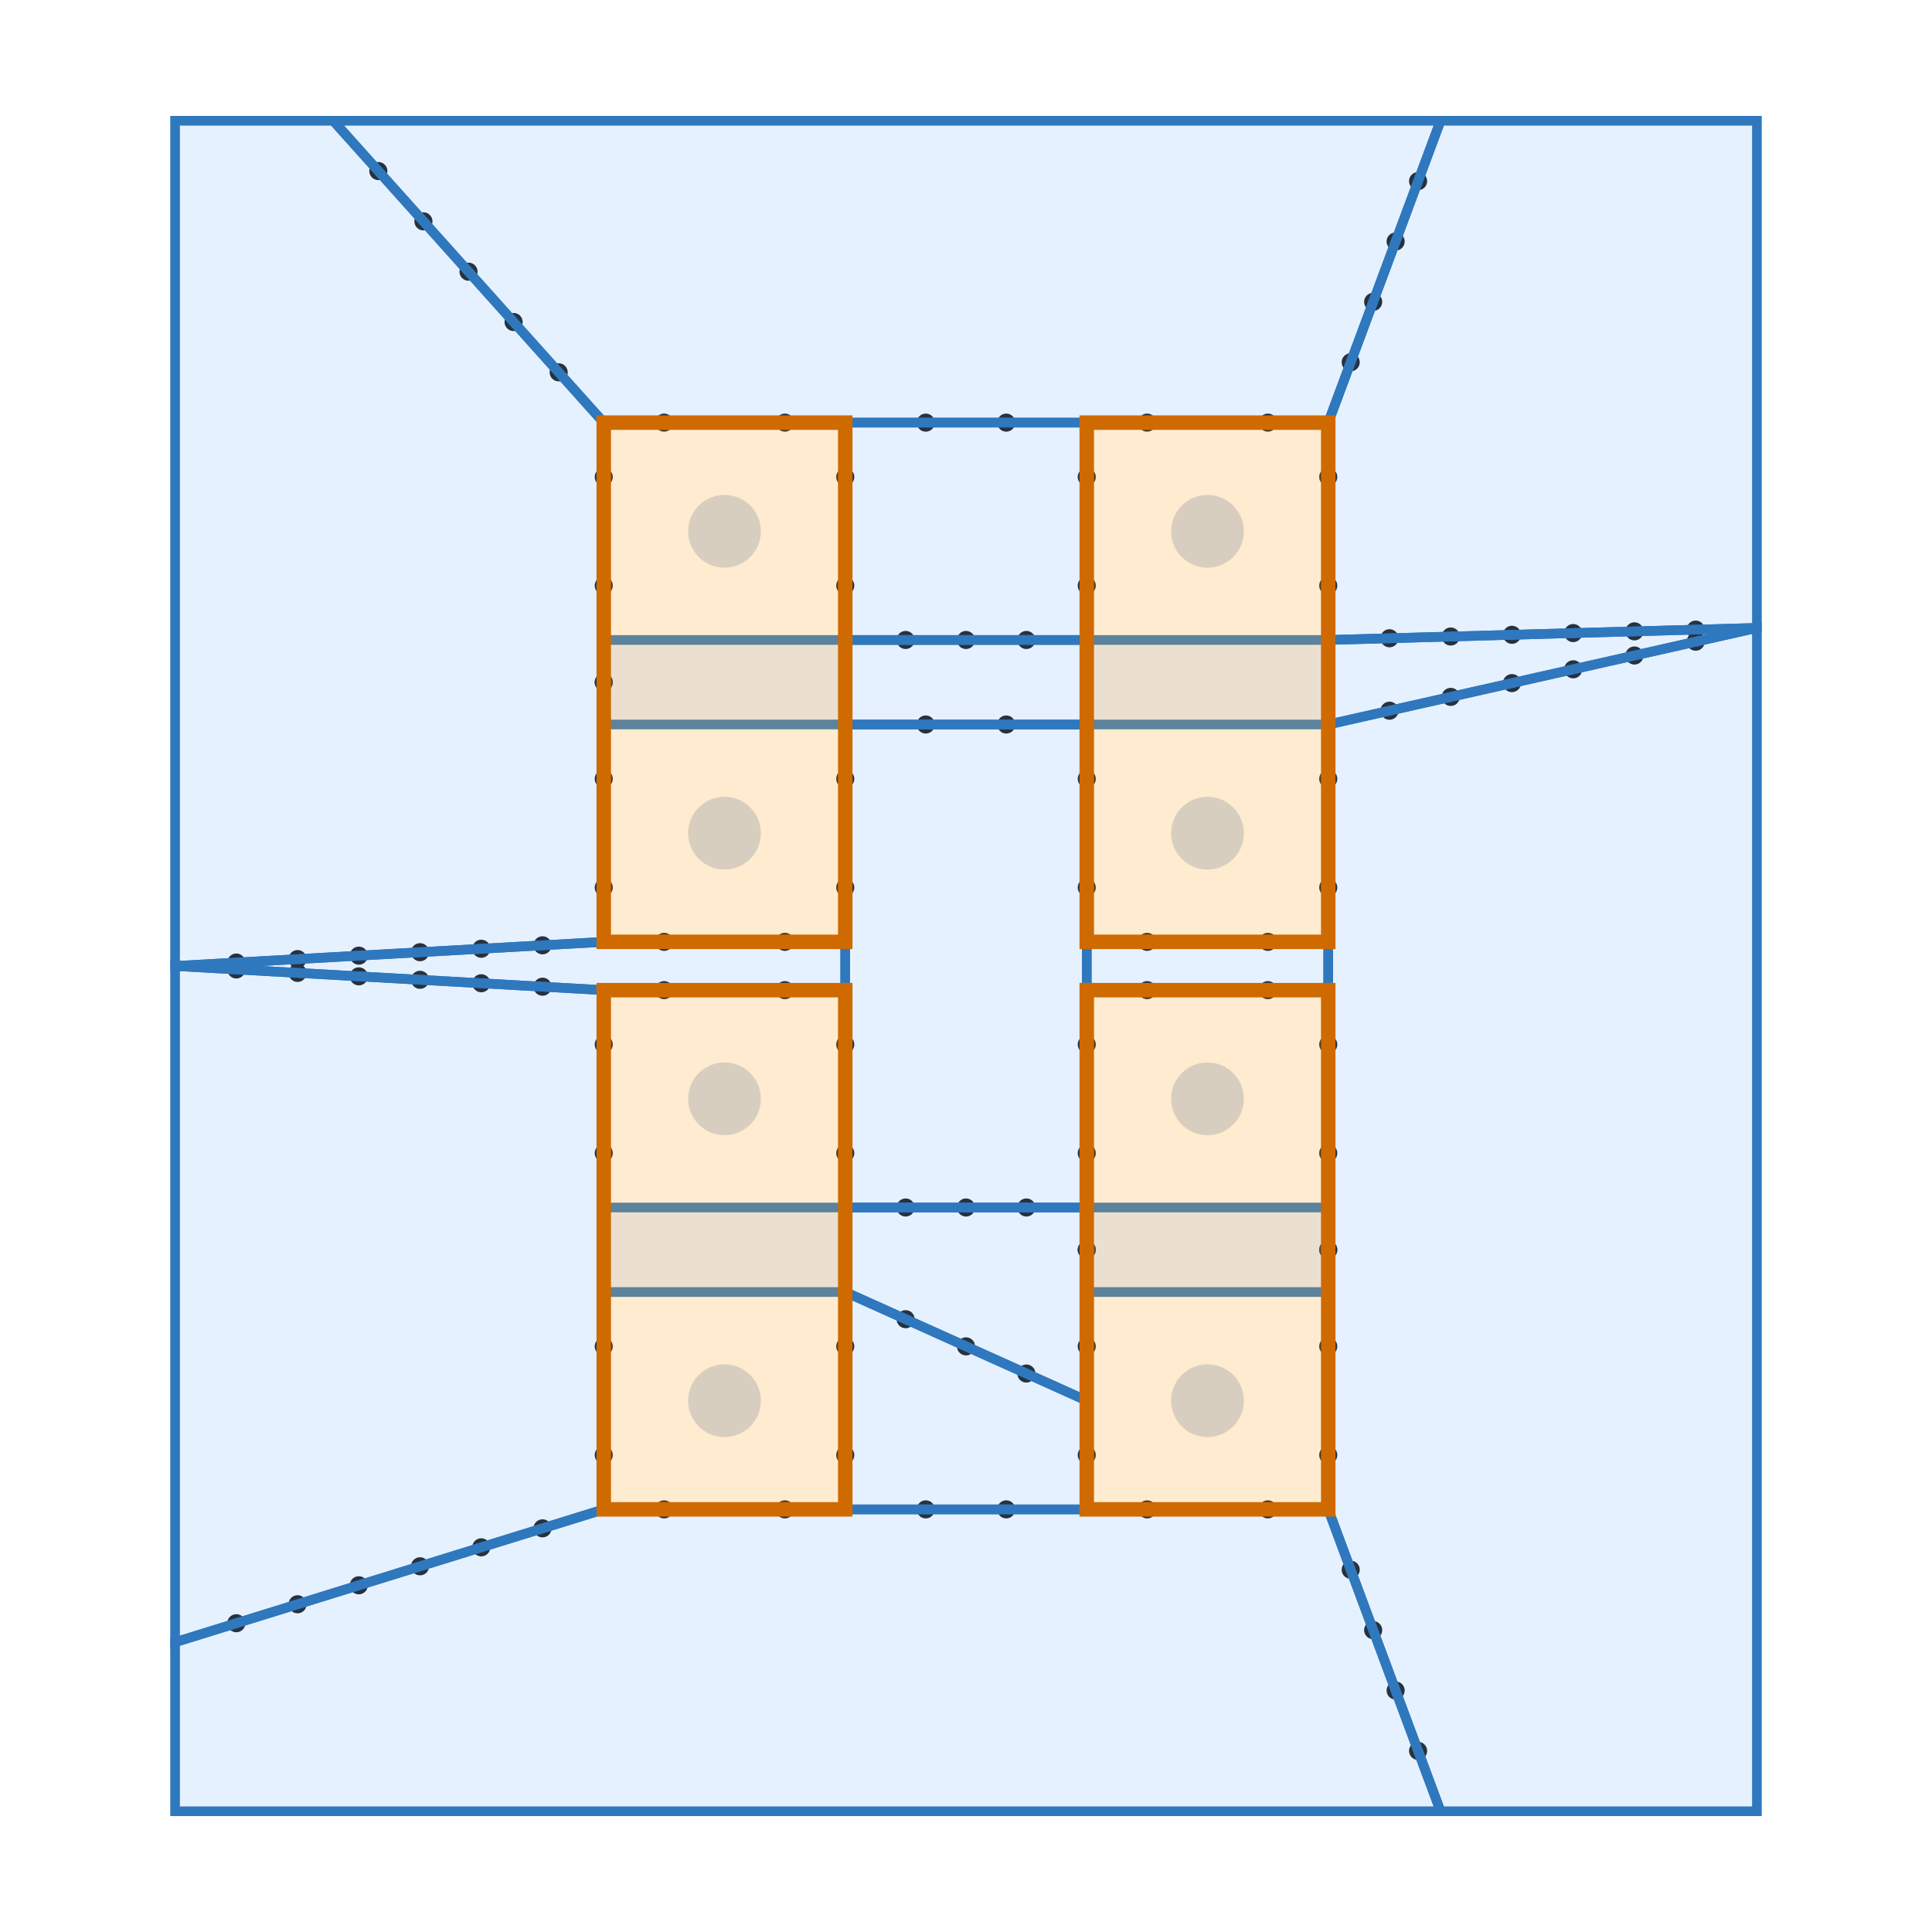
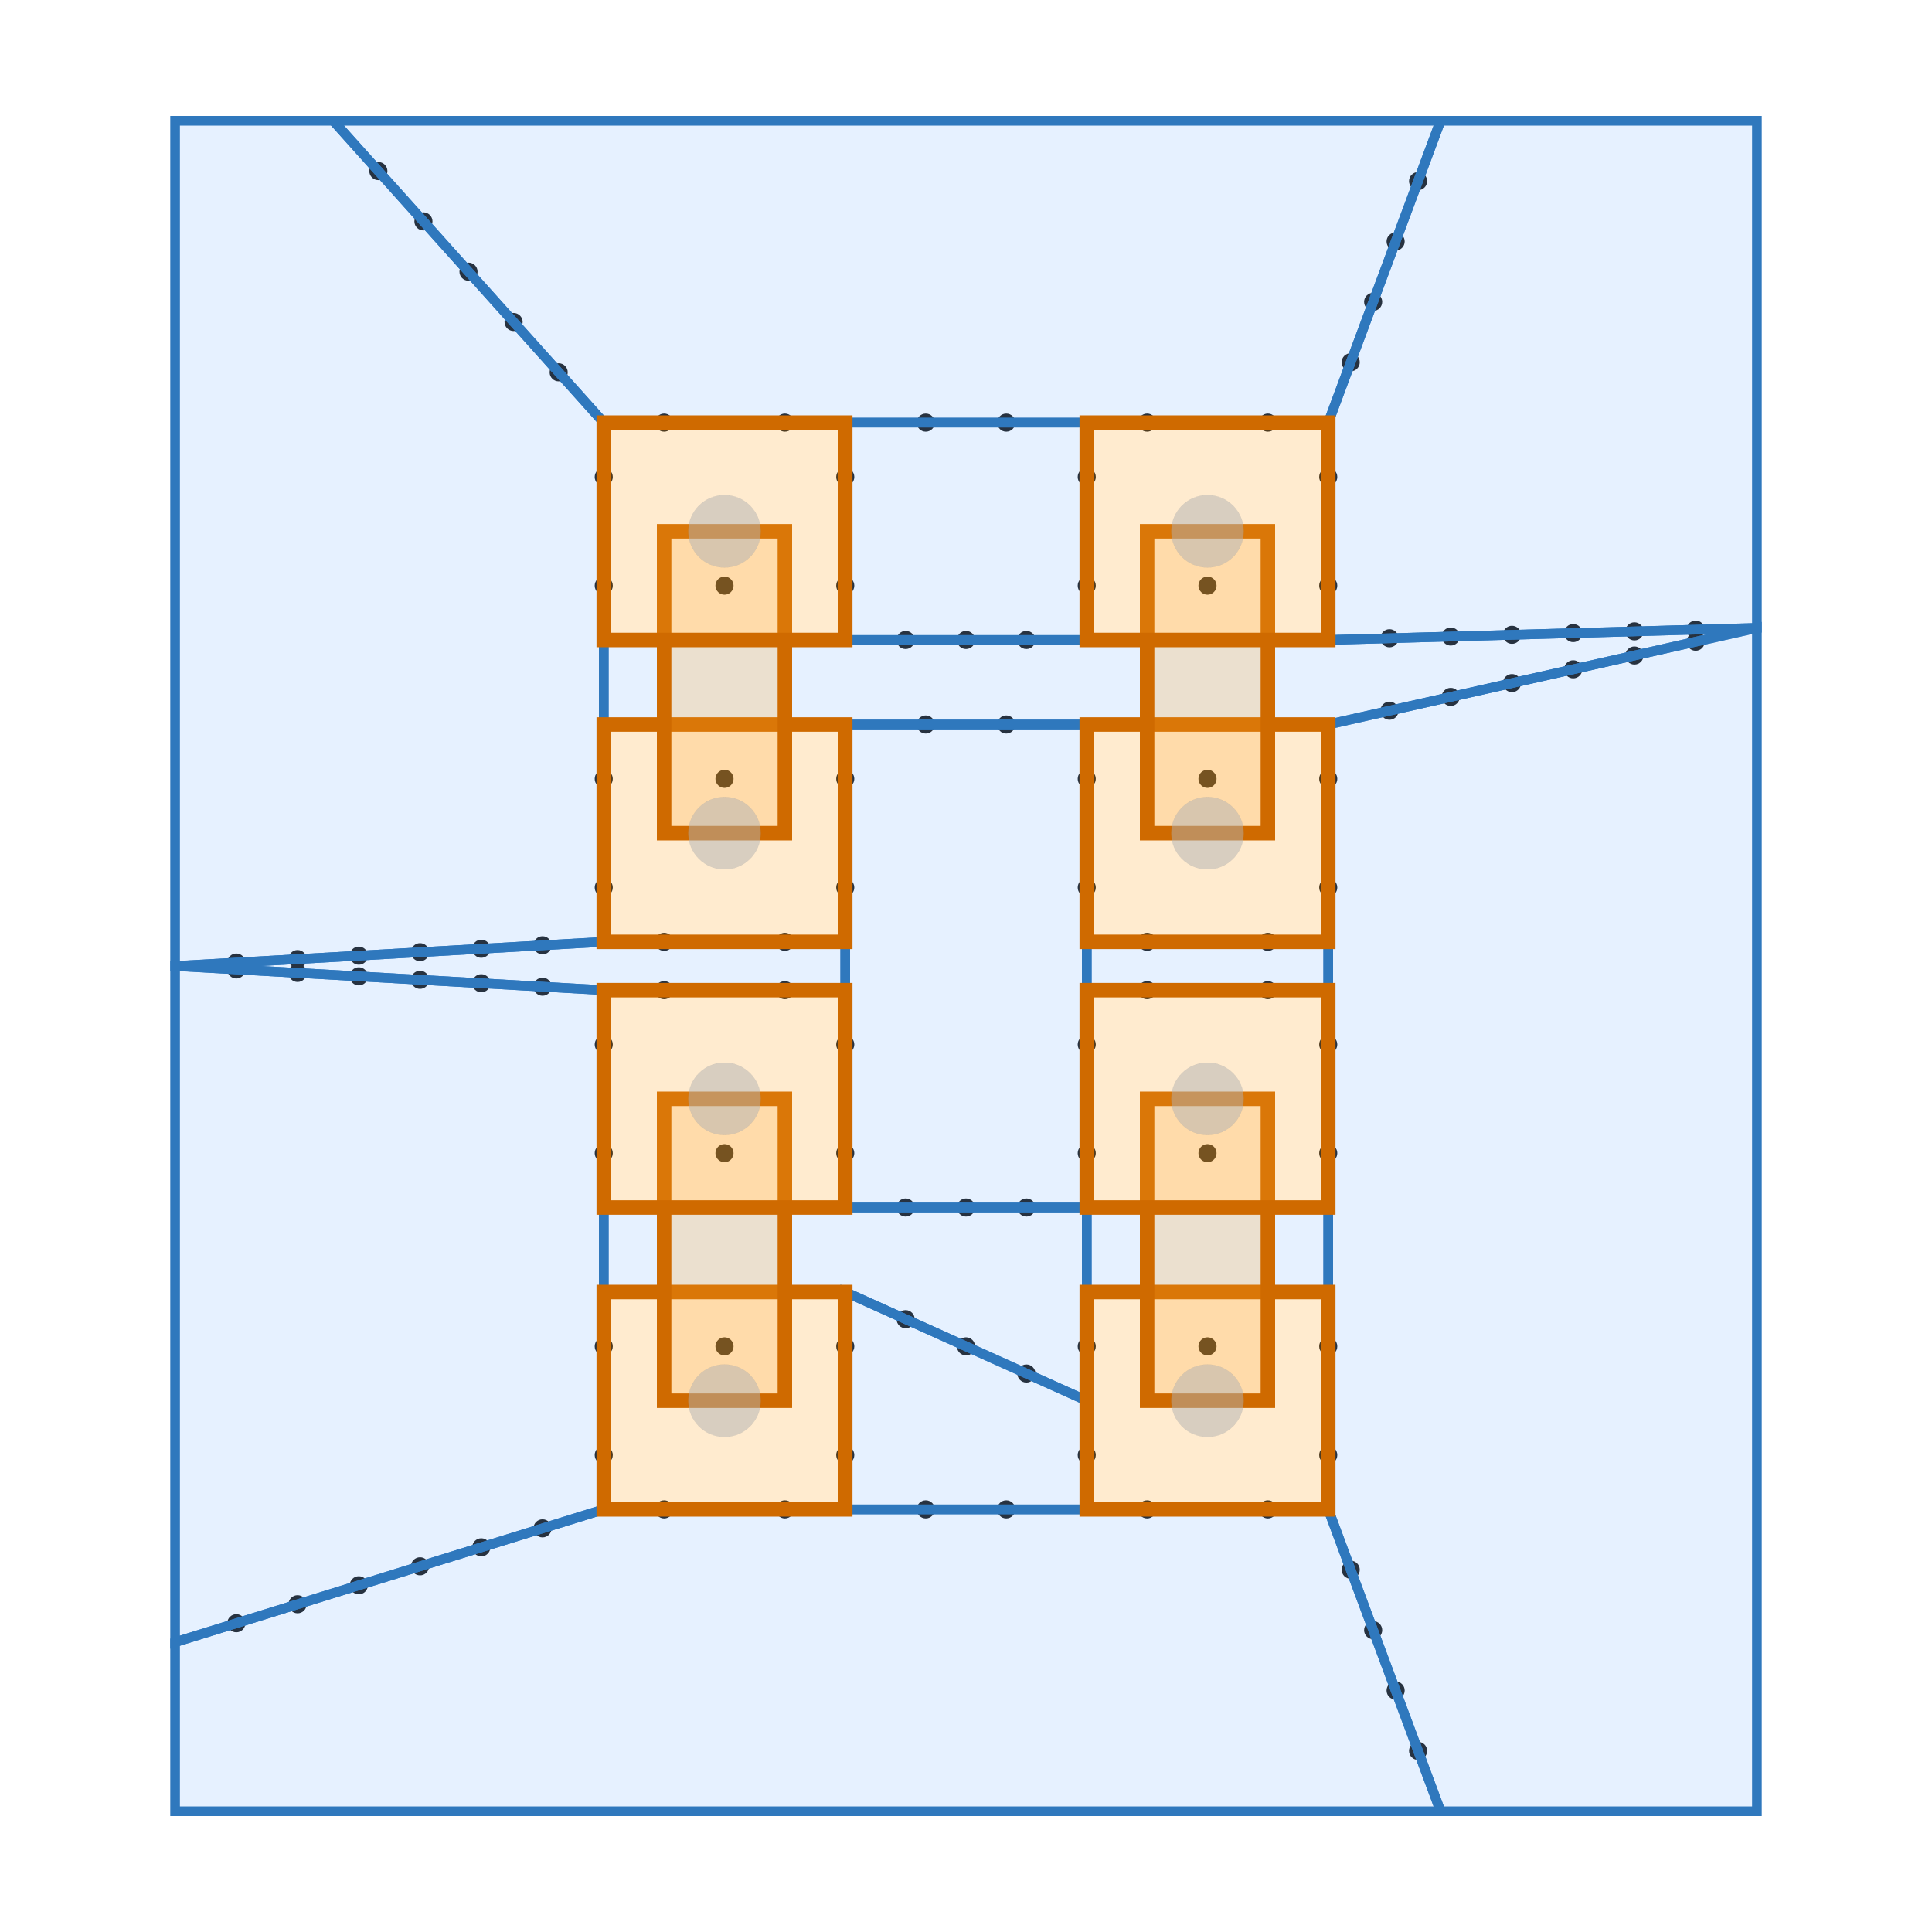
<svg xmlns="http://www.w3.org/2000/svg" width="640" height="640" viewBox="0 0 640 640">
  <rect width="100%" height="100%" fill="white" />
  <g>
    <circle data-type="point" data-label="tp_0" data-x="1.5929986" data-y="-2.5" cx="447.44" cy="520" r="3" fill="#1f1f1f" />
  </g>
  <g>
    <circle data-type="point" data-label="tp_1" data-x="1.6859992000000004" data-y="-2.75" cx="454.88" cy="540" r="3" fill="#1f1f1f" />
  </g>
  <g>
    <circle data-type="point" data-label="tp_2" data-x="1.7789998000000002" data-y="-3" cx="462.32" cy="560" r="3" fill="#1f1f1f" />
  </g>
  <g>
    <circle data-type="point" data-label="tp_3" data-x="1.8720004000000006" data-y="-3.25" cx="469.76" cy="580" r="3" fill="#1f1f1f" />
  </g>
  <g>
    <circle data-type="point" data-label="tp_4" data-x="3.021427285714286" data-y="1.342858571428571" cx="561.714" cy="212.571" r="3" fill="#1f1f1f" />
  </g>
  <g>
    <circle data-type="point" data-label="tp_5" data-x="2.7678565714285717" data-y="1.2857151428571425" cx="541.428" cy="217.143" r="3" fill="#1f1f1f" />
  </g>
  <g>
    <circle data-type="point" data-label="tp_6" data-x="2.5142858571428572" data-y="1.228571714285714" cx="521.143" cy="221.714" r="3" fill="#1f1f1f" />
  </g>
  <g>
    <circle data-type="point" data-label="tp_7" data-x="2.2607151428571433" data-y="1.1714282857142855" cx="500.857" cy="226.286" r="3" fill="#1f1f1f" />
  </g>
  <g>
    <circle data-type="point" data-label="tp_8" data-x="2.0071444285714284" data-y="1.114284857142857" cx="480.571" cy="230.857" r="3" fill="#1f1f1f" />
  </g>
  <g>
    <circle data-type="point" data-label="tp_9" data-x="1.7535737142857144" data-y="1.0571414285714287" cx="460.286" cy="235.429" r="3" fill="#1f1f1f" />
  </g>
  <g>
    <circle data-type="point" data-label="tp_10" data-x="1.7535737142857144" data-y="1.3571431428571428" cx="460.286" cy="211.429" r="3" fill="#1f1f1f" />
  </g>
  <g>
    <circle data-type="point" data-label="tp_11" data-x="2.007144428571429" data-y="1.3642862857142857" cx="480.571" cy="210.857" r="3" fill="#1f1f1f" />
  </g>
  <g>
    <circle data-type="point" data-label="tp_12" data-x="2.2607151428571433" data-y="1.3714294285714284" cx="500.857" cy="210.286" r="3" fill="#1f1f1f" />
  </g>
  <g>
    <circle data-type="point" data-label="tp_13" data-x="2.5142858571428572" data-y="1.3785725714285713" cx="521.143" cy="209.714" r="3" fill="#1f1f1f" />
  </g>
  <g>
    <circle data-type="point" data-label="tp_14" data-x="2.767856571428572" data-y="1.385715714285714" cx="541.428" cy="209.143" r="3" fill="#1f1f1f" />
  </g>
  <g>
    <circle data-type="point" data-label="tp_15" data-x="3.021427285714286" data-y="1.3928588571428568" cx="561.714" cy="208.571" r="3" fill="#1f1f1f" />
  </g>
  <g>
    <circle data-type="point" data-label="tp_16" data-x="1.8719994" data-y="3.2499986" cx="469.76" cy="60" r="3" fill="#1f1f1f" />
  </g>
  <g>
    <circle data-type="point" data-label="tp_17" data-x="1.7789988" data-y="2.9999992" cx="462.32" cy="80" r="3" fill="#1f1f1f" />
  </g>
  <g>
    <circle data-type="point" data-label="tp_18" data-x="1.6859982" data-y="2.7499998000000003" cx="454.88" cy="100" r="3" fill="#1f1f1f" />
  </g>
  <g>
    <circle data-type="point" data-label="tp_19" data-x="1.5929976" data-y="2.5000004000000002" cx="447.44" cy="120" r="3" fill="#1f1f1f" />
  </g>
  <g>
    <circle data-type="point" data-label="tp_20" data-x="-3.021429571428572" data-y="0.014286571428571431" cx="78.286" cy="318.857" r="3" fill="#1f1f1f" />
  </g>
  <g>
    <circle data-type="point" data-label="tp_21" data-x="-2.7678581428571434" data-y="0.028572142857142865" cx="98.571" cy="317.714" r="3" fill="#1f1f1f" />
  </g>
  <g>
    <circle data-type="point" data-label="tp_22" data-x="-2.5142867142857144" data-y="0.0428577142857143" cx="118.857" cy="316.571" r="3" fill="#1f1f1f" />
  </g>
  <g>
    <circle data-type="point" data-label="tp_23" data-x="-2.2607152857142863" data-y="0.05714328571428573" cx="139.143" cy="315.429" r="3" fill="#1f1f1f" />
  </g>
  <g>
    <circle data-type="point" data-label="tp_24" data-x="-2.0071438571428573" data-y="0.07142885714285717" cx="159.429" cy="314.286" r="3" fill="#1f1f1f" />
  </g>
  <g>
    <circle data-type="point" data-label="tp_25" data-x="-1.7535724285714287" data-y="0.0857144285714286" cx="179.714" cy="313.143" r="3" fill="#1f1f1f" />
  </g>
  <g>
    <circle data-type="point" data-label="tp_26" data-x="-1.6866641666666666" data-y="2.4583343333333336" cx="185.067" cy="123.333" r="3" fill="#1f1f1f" />
  </g>
  <g>
    <circle data-type="point" data-label="tp_27" data-x="-1.8733313333333332" data-y="2.6666676666666667" cx="170.134" cy="106.667" r="3" fill="#1f1f1f" />
  </g>
  <g>
    <circle data-type="point" data-label="tp_28" data-x="-2.0599985" data-y="2.875001" cx="155.2" cy="90" r="3" fill="#1f1f1f" />
  </g>
  <g>
    <circle data-type="point" data-label="tp_29" data-x="-2.246665666666667" data-y="3.083334333333333" cx="140.267" cy="73.333" r="3" fill="#1f1f1f" />
  </g>
  <g>
    <circle data-type="point" data-label="tp_30" data-x="-2.4333328333333335" data-y="3.291667666666667" cx="125.333" cy="56.667" r="3" fill="#1f1f1f" />
  </g>
  <g>
    <circle data-type="point" data-label="tp_31" data-x="-1.7535695714285713" data-y="-2.328572857142857" cx="179.715" cy="506.286" r="3" fill="#1f1f1f" />
  </g>
  <g>
    <circle data-type="point" data-label="tp_32" data-x="-2.007141142857143" data-y="-2.407143714285714" cx="159.429" cy="512.571" r="3" fill="#1f1f1f" />
  </g>
  <g>
    <circle data-type="point" data-label="tp_33" data-x="-2.2607127142857144" data-y="-2.4857145714285713" cx="139.143" cy="518.857" r="3" fill="#1f1f1f" />
  </g>
  <g>
    <circle data-type="point" data-label="tp_34" data-x="-2.514284285714286" data-y="-2.5642854285714285" cx="118.857" cy="525.143" r="3" fill="#1f1f1f" />
  </g>
  <g>
    <circle data-type="point" data-label="tp_35" data-x="-2.767855857142857" data-y="-2.6428562857142857" cx="98.572" cy="531.428" r="3" fill="#1f1f1f" />
  </g>
  <g>
    <circle data-type="point" data-label="tp_36" data-x="-3.0214274285714287" data-y="-2.721427142857143" cx="78.286" cy="537.714" r="3" fill="#1f1f1f" />
  </g>
  <g>
    <circle data-type="point" data-label="tp_37" data-x="0.1666656666666667" data-y="-2.250001" cx="333.333" cy="500" r="3" fill="#1f1f1f" />
  </g>
  <g>
    <circle data-type="point" data-label="tp_38" data-x="-0.1666656666666666" data-y="-2.250001" cx="306.667" cy="500" r="3" fill="#1f1f1f" />
  </g>
  <g>
    <circle data-type="point" data-label="tp_39" data-x="-1.7535724285714285" data-y="-0.08571500000000003" cx="179.714" cy="326.857" r="3" fill="#1f1f1f" />
  </g>
  <g>
    <circle data-type="point" data-label="tp_40" data-x="-2.0071438571428573" data-y="-0.07142900000000002" cx="159.429" cy="325.714" r="3" fill="#1f1f1f" />
  </g>
  <g>
    <circle data-type="point" data-label="tp_41" data-x="-2.260715285714286" data-y="-0.05714300000000002" cx="139.143" cy="324.571" r="3" fill="#1f1f1f" />
  </g>
  <g>
    <circle data-type="point" data-label="tp_42" data-x="-2.5142867142857144" data-y="-0.04285700000000002" cx="118.857" cy="323.429" r="3" fill="#1f1f1f" />
  </g>
  <g>
    <circle data-type="point" data-label="tp_43" data-x="-2.7678581428571434" data-y="-0.028571000000000013" cx="98.571" cy="322.286" r="3" fill="#1f1f1f" />
  </g>
  <g>
    <circle data-type="point" data-label="tp_44" data-x="-3.0214295714285715" data-y="-0.014285000000000006" cx="78.286" cy="321.143" r="3" fill="#1f1f1f" />
  </g>
  <g>
    <circle data-type="point" data-label="tp_45" data-x="-0.250003" data-y="-1.46249975" cx="300" cy="437" r="3" fill="#1f1f1f" />
  </g>
  <g>
    <circle data-type="point" data-label="tp_46" data-x="-0.0000029999999999752447" data-y="-1.5749995" cx="320" cy="446" r="3" fill="#1f1f1f" />
  </g>
  <g>
    <circle data-type="point" data-label="tp_47" data-x="0.24999700000000002" data-y="-1.6874992500000001" cx="340" cy="455" r="3" fill="#1f1f1f" />
  </g>
  <g>
    <circle data-type="point" data-label="tp_48" data-x="0.24999775000000002" data-y="-0.999998" cx="340" cy="400" r="3" fill="#1f1f1f" />
  </g>
  <g>
    <circle data-type="point" data-label="tp_49" data-x="-0.000002499999999960867" data-y="-0.999998" cx="320" cy="400" r="3" fill="#1f1f1f" />
  </g>
  <g>
    <circle data-type="point" data-label="tp_50" data-x="-0.2500027499999999" data-y="-0.999998" cx="300" cy="400" r="3" fill="#1f1f1f" />
  </g>
  <g>
    <circle data-type="point" data-label="tp_51" data-x="0.166665" data-y="1" cx="333.333" cy="240" r="3" fill="#1f1f1f" />
  </g>
  <g>
    <circle data-type="point" data-label="tp_52" data-x="-0.166667" data-y="1.0000010000000001" cx="306.667" cy="240" r="3" fill="#1f1f1f" />
  </g>
  <g>
    <circle data-type="point" data-label="tp_53" data-x="0.25000174999999997" data-y="1.3499990000000002" cx="340" cy="212" r="3" fill="#1f1f1f" />
  </g>
  <g>
    <circle data-type="point" data-label="tp_54" data-x="0.0000014999999999876223" data-y="1.3499990000000002" cx="320" cy="212" r="3" fill="#1f1f1f" />
  </g>
  <g>
    <circle data-type="point" data-label="tp_55" data-x="-0.24999874999999994" data-y="1.3499990000000002" cx="300" cy="212" r="3" fill="#1f1f1f" />
  </g>
  <g>
    <circle data-type="point" data-label="tp_56" data-x="-0.16666600000000004" data-y="2.2500006666666668" cx="306.667" cy="140" r="3" fill="#1f1f1f" />
  </g>
  <g>
    <circle data-type="point" data-label="tp_57" data-x="0.16666599999999993" data-y="2.250001333333333" cx="333.333" cy="140" r="3" fill="#1f1f1f" />
  </g>
  <g>
    <circle data-type="point" data-label="jp_0" data-x="-0.7500005" data-y="-2.25" cx="260" cy="500" r="3" fill="#1f1f1f" />
  </g>
  <g>
    <circle data-type="point" data-label="jp_1" data-x="-1.2499995" data-y="-2.25" cx="220" cy="500" r="3" fill="#1f1f1f" />
  </g>
  <g>
-     <circle data-type="point" data-label="jp_2" data-x="-1.5" data-y="-2.0250000000000004" cx="200" cy="482" r="3" fill="#1f1f1f" />
-   </g>
-   <g>
-     <circle data-type="point" data-label="jp_3" data-x="-1.5" data-y="-1.5749995" cx="200" cy="446" r="3" fill="#1f1f1f" />
-   </g>
-   <g>
-     <circle data-type="point" data-label="jp_4" data-x="-1.5" data-y="-0.7750005" cx="200" cy="382" r="3" fill="#1f1f1f" />
-   </g>
-   <g>
-     <circle data-type="point" data-label="jp_5" data-x="-1.5" data-y="-0.32500150000000005" cx="200" cy="346" r="3" fill="#1f1f1f" />
+     <circle data-type="point" data-label="jp_2" data-x="-1.5" data-y="-2.025" cx="200" cy="482" r="3" fill="#1f1f1f" />
+   </g>
+   <g>
+     <circle data-type="point" data-label="jp_3" data-x="-1.5" data-y="-1.5750000000000002" cx="200" cy="446" r="3" fill="#1f1f1f" />
+   </g>
+   <g>
+     <circle data-type="point" data-label="jp_4" data-x="-1.2499995" data-y="-1.35" cx="220" cy="428" r="3" fill="#1f1f1f" />
+   </g>
+   <g>
+     <circle data-type="point" data-label="jp_5" data-x="-0.7500009999999999" data-y="-1.35" cx="260" cy="428" r="3" fill="#1f1f1f" />
  </g>
  <g>
    <circle data-type="point" data-label="jp_6" data-x="-0.5" data-y="-2.025001" cx="280" cy="482" r="3" fill="#1f1f1f" />
  </g>
  <g>
    <circle data-type="point" data-label="jp_7" data-x="-0.5" data-y="-1.575001" cx="280" cy="446" r="3" fill="#1f1f1f" />
  </g>
  <g>
-     <circle data-type="point" data-label="jp_8" data-x="-0.5" data-y="-0.3250005" cx="280" cy="346" r="3" fill="#1f1f1f" />
-   </g>
-   <g>
-     <circle data-type="point" data-label="jp_9" data-x="-0.5" data-y="-0.7749985000000001" cx="280" cy="382" r="3" fill="#1f1f1f" />
-   </g>
-   <g>
-     <circle data-type="point" data-label="jp_10" data-x="-1.249999" data-y="-0.10000000000000003" cx="220" cy="328" r="3" fill="#1f1f1f" />
-   </g>
-   <g>
-     <circle data-type="point" data-label="jp_11" data-x="-0.75" data-y="-0.10000000000000003" cx="260" cy="328" r="3" fill="#1f1f1f" />
-   </g>
-   <g>
-     <circle data-type="point" data-label="jp_12" data-x="1.5" data-y="-0.3249995000000001" cx="440" cy="346" r="3" fill="#1f1f1f" />
-   </g>
-   <g>
-     <circle data-type="point" data-label="jp_13" data-x="1.5" data-y="-0.7749999999999999" cx="440" cy="382" r="3" fill="#1f1f1f" />
-   </g>
-   <g>
-     <circle data-type="point" data-label="jp_14" data-x="1.5" data-y="-1.1750005" cx="440" cy="414" r="3" fill="#1f1f1f" />
-   </g>
-   <g>
-     <circle data-type="point" data-label="jp_15" data-x="1.5" data-y="-1.5750000000000002" cx="440" cy="446" r="3" fill="#1f1f1f" />
-   </g>
-   <g>
-     <circle data-type="point" data-label="jp_16" data-x="1.5" data-y="-2.0250005" cx="440" cy="482" r="3" fill="#1f1f1f" />
-   </g>
-   <g>
-     <circle data-type="point" data-label="jp_17" data-x="1.2499995" data-y="-2.25" cx="420" cy="500" r="3" fill="#1f1f1f" />
-   </g>
-   <g>
-     <circle data-type="point" data-label="jp_18" data-x="0.7500005" data-y="-2.25" cx="380" cy="500" r="3" fill="#1f1f1f" />
-   </g>
-   <g>
-     <circle data-type="point" data-label="jp_19" data-x="0.5" data-y="-1.5749985000000002" cx="360" cy="446" r="3" fill="#1f1f1f" />
-   </g>
-   <g>
-     <circle data-type="point" data-label="jp_20" data-x="0.5" data-y="-1.174998" cx="360" cy="414" r="3" fill="#1f1f1f" />
+     <circle data-type="point" data-label="jp_8" data-x="-1.5" data-y="-0.7750005" cx="200" cy="382" r="3" fill="#1f1f1f" />
+   </g>
+   <g>
+     <circle data-type="point" data-label="jp_9" data-x="-1.5" data-y="-0.32500150000000005" cx="200" cy="346" r="3" fill="#1f1f1f" />
+   </g>
+   <g>
+     <circle data-type="point" data-label="jp_10" data-x="-1.2499985" data-y="-1" cx="220" cy="400" r="3" fill="#1f1f1f" />
+   </g>
+   <g>
+     <circle data-type="point" data-label="jp_11" data-x="-0.7500015" data-y="-1" cx="260" cy="400" r="3" fill="#1f1f1f" />
+   </g>
+   <g>
+     <circle data-type="point" data-label="jp_12" data-x="-0.5" data-y="-0.3250005" cx="280" cy="346" r="3" fill="#1f1f1f" />
+   </g>
+   <g>
+     <circle data-type="point" data-label="jp_13" data-x="-0.5" data-y="-0.7749985" cx="280" cy="382" r="3" fill="#1f1f1f" />
+   </g>
+   <g>
+     <circle data-type="point" data-label="jp_14" data-x="-1.249999" data-y="-0.10000000000000003" cx="220" cy="328" r="3" fill="#1f1f1f" />
+   </g>
+   <g>
+     <circle data-type="point" data-label="jp_15" data-x="-0.75" data-y="-0.10000000000000003" cx="260" cy="328" r="3" fill="#1f1f1f" />
+   </g>
+   <g>
+     <circle data-type="point" data-label="jp_16" data-x="1.5" data-y="-1.5750005" cx="440" cy="446" r="3" fill="#1f1f1f" />
+   </g>
+   <g>
+     <circle data-type="point" data-label="jp_17" data-x="1.5" data-y="-2.0250005" cx="440" cy="482" r="3" fill="#1f1f1f" />
+   </g>
+   <g>
+     <circle data-type="point" data-label="jp_18" data-x="1.2499995" data-y="-2.25" cx="420" cy="500" r="3" fill="#1f1f1f" />
+   </g>
+   <g>
+     <circle data-type="point" data-label="jp_19" data-x="0.7500005" data-y="-2.25" cx="380" cy="500" r="3" fill="#1f1f1f" />
+   </g>
+   <g>
+     <circle data-type="point" data-label="jp_20" data-x="0.5" data-y="-1.5749995" cx="360" cy="446" r="3" fill="#1f1f1f" />
  </g>
  <g>
    <circle data-type="point" data-label="jp_21" data-x="0.5" data-y="-2.0249995" cx="360" cy="482" r="3" fill="#1f1f1f" />
  </g>
  <g>
-     <circle data-type="point" data-label="jp_22" data-x="0.5" data-y="-0.7749995000000001" cx="360" cy="382" r="3" fill="#1f1f1f" />
-   </g>
-   <g>
-     <circle data-type="point" data-label="jp_23" data-x="0.5" data-y="-0.32500050000000014" cx="360" cy="346" r="3" fill="#1f1f1f" />
-   </g>
-   <g>
-     <circle data-type="point" data-label="jp_24" data-x="1.5" data-y="-1.1750005" cx="440" cy="414" r="3" fill="#1f1f1f" />
-   </g>
-   <g>
-     <circle data-type="point" data-label="jp_25" data-x="0.5" data-y="-1.174998" cx="360" cy="414" r="3" fill="#1f1f1f" />
-   </g>
-   <g>
-     <circle data-type="point" data-label="jp_26" data-x="0.7499990000000001" data-y="-0.10000000000000003" cx="380" cy="328" r="3" fill="#1f1f1f" />
-   </g>
-   <g>
-     <circle data-type="point" data-label="jp_27" data-x="1.2499985" data-y="-0.10000000000000003" cx="420" cy="328" r="3" fill="#1f1f1f" />
-   </g>
-   <g>
-     <circle data-type="point" data-label="jp_28" data-x="-1.5" data-y="0.3250010000000001" cx="200" cy="294" r="3" fill="#1f1f1f" />
-   </g>
-   <g>
-     <circle data-type="point" data-label="jp_29" data-x="-1.5" data-y="0.7750000000000001" cx="200" cy="258" r="3" fill="#1f1f1f" />
-   </g>
-   <g>
-     <circle data-type="point" data-label="jp_30" data-x="-1.5" data-y="1.174998" cx="200" cy="226" r="3" fill="#1f1f1f" />
-   </g>
-   <g>
-     <circle data-type="point" data-label="jp_31" data-x="-1.5" data-y="1.574999" cx="200" cy="194" r="3" fill="#1f1f1f" />
-   </g>
-   <g>
-     <circle data-type="point" data-label="jp_32" data-x="-1.5" data-y="2.025" cx="200" cy="158" r="3" fill="#1f1f1f" />
-   </g>
-   <g>
-     <circle data-type="point" data-label="jp_33" data-x="-0.5" data-y="0.775001" cx="280" cy="258" r="3" fill="#1f1f1f" />
-   </g>
-   <g>
-     <circle data-type="point" data-label="jp_34" data-x="-0.5" data-y="0.3250005" cx="280" cy="294" r="3" fill="#1f1f1f" />
-   </g>
-   <g>
-     <circle data-type="point" data-label="jp_35" data-x="-0.7499985" data-y="0.10000000000000003" cx="260" cy="312" r="3" fill="#1f1f1f" />
-   </g>
-   <g>
-     <circle data-type="point" data-label="jp_36" data-x="-1.2499985" data-y="0.10000000000000003" cx="220" cy="312" r="3" fill="#1f1f1f" />
-   </g>
-   <g>
-     <circle data-type="point" data-label="jp_37" data-x="-1.5" data-y="1.174998" cx="200" cy="226" r="3" fill="#1f1f1f" />
-   </g>
-   <g>
-     <circle data-type="point" data-label="jp_38" data-x="-1.2499989999999999" data-y="2.25" cx="220" cy="140" r="3" fill="#1f1f1f" />
-   </g>
-   <g>
-     <circle data-type="point" data-label="jp_39" data-x="-0.7500005" data-y="2.25" cx="260" cy="140" r="3" fill="#1f1f1f" />
-   </g>
-   <g>
-     <circle data-type="point" data-label="jp_40" data-x="-0.5" data-y="1.5749985" cx="280" cy="194" r="3" fill="#1f1f1f" />
-   </g>
-   <g>
-     <circle data-type="point" data-label="jp_41" data-x="-0.5" data-y="2.024999" cx="280" cy="158" r="3" fill="#1f1f1f" />
-   </g>
-   <g>
-     <circle data-type="point" data-label="jp_42" data-x="1.5" data-y="0.7749995000000001" cx="440" cy="258" r="3" fill="#1f1f1f" />
-   </g>
-   <g>
-     <circle data-type="point" data-label="jp_43" data-x="1.5" data-y="0.3250015000000001" cx="440" cy="294" r="3" fill="#1f1f1f" />
-   </g>
-   <g>
-     <circle data-type="point" data-label="jp_44" data-x="1.5" data-y="2.0249995" cx="440" cy="158" r="3" fill="#1f1f1f" />
-   </g>
-   <g>
-     <circle data-type="point" data-label="jp_45" data-x="1.5" data-y="1.5749995" cx="440" cy="194" r="3" fill="#1f1f1f" />
-   </g>
-   <g>
-     <circle data-type="point" data-label="jp_46" data-x="0.5" data-y="0.3249995000000001" cx="360" cy="294" r="3" fill="#1f1f1f" />
-   </g>
-   <g>
-     <circle data-type="point" data-label="jp_47" data-x="0.5" data-y="0.7749984999999999" cx="360" cy="258" r="3" fill="#1f1f1f" />
-   </g>
-   <g>
-     <circle data-type="point" data-label="jp_48" data-x="0.7500005" data-y="2.25" cx="380" cy="140" r="3" fill="#1f1f1f" />
-   </g>
-   <g>
-     <circle data-type="point" data-label="jp_49" data-x="1.2499989999999999" data-y="2.25" cx="420" cy="140" r="3" fill="#1f1f1f" />
-   </g>
-   <g>
-     <circle data-type="point" data-label="jp_50" data-x="0.7499995" data-y="0.10000000000000003" cx="380" cy="312" r="3" fill="#1f1f1f" />
-   </g>
-   <g>
-     <circle data-type="point" data-label="jp_51" data-x="1.249999" data-y="0.10000000000000003" cx="420" cy="312" r="3" fill="#1f1f1f" />
-   </g>
-   <g>
-     <circle data-type="point" data-label="jp_52" data-x="0.5" data-y="1.5750000000000002" cx="360" cy="194" r="3" fill="#1f1f1f" />
-   </g>
-   <g>
-     <circle data-type="point" data-label="jp_53" data-x="0.5" data-y="2.0250005" cx="360" cy="158" r="3" fill="#1f1f1f" />
+     <circle data-type="point" data-label="jp_22" data-x="0.7500015" data-y="-1.35" cx="380" cy="428" r="3" fill="#1f1f1f" />
+   </g>
+   <g>
+     <circle data-type="point" data-label="jp_23" data-x="1.2500010000000001" data-y="-1.35" cx="420" cy="428" r="3" fill="#1f1f1f" />
+   </g>
+   <g>
+     <circle data-type="point" data-label="jp_24" data-x="1.5" data-y="-0.32499950000000016" cx="440" cy="346" r="3" fill="#1f1f1f" />
+   </g>
+   <g>
+     <circle data-type="point" data-label="jp_25" data-x="1.5" data-y="-0.7749990000000001" cx="440" cy="382" r="3" fill="#1f1f1f" />
+   </g>
+   <g>
+     <circle data-type="point" data-label="jp_26" data-x="0.5" data-y="-0.7749995000000001" cx="360" cy="382" r="3" fill="#1f1f1f" />
+   </g>
+   <g>
+     <circle data-type="point" data-label="jp_27" data-x="0.5" data-y="-0.3250005" cx="360" cy="346" r="3" fill="#1f1f1f" />
+   </g>
+   <g>
+     <circle data-type="point" data-label="jp_28" data-x="1.2500005" data-y="-1" cx="420" cy="400" r="3" fill="#1f1f1f" />
+   </g>
+   <g>
+     <circle data-type="point" data-label="jp_29" data-x="0.750001" data-y="-1" cx="380" cy="400" r="3" fill="#1f1f1f" />
+   </g>
+   <g>
+     <circle data-type="point" data-label="jp_30" data-x="0.7499990000000001" data-y="-0.10000000000000003" cx="380" cy="328" r="3" fill="#1f1f1f" />
+   </g>
+   <g>
+     <circle data-type="point" data-label="jp_31" data-x="1.2499985" data-y="-0.10000000000000003" cx="420" cy="328" r="3" fill="#1f1f1f" />
+   </g>
+   <g>
+     <circle data-type="point" data-label="jp_32" data-x="-1.5" data-y="0.325001" cx="200" cy="294" r="3" fill="#1f1f1f" />
+   </g>
+   <g>
+     <circle data-type="point" data-label="jp_33" data-x="-1.5" data-y="0.7749999999999999" cx="200" cy="258" r="3" fill="#1f1f1f" />
+   </g>
+   <g>
+     <circle data-type="point" data-label="jp_34" data-x="-0.5" data-y="0.775" cx="280" cy="258" r="3" fill="#1f1f1f" />
+   </g>
+   <g>
+     <circle data-type="point" data-label="jp_35" data-x="-0.5" data-y="0.3250005" cx="280" cy="294" r="3" fill="#1f1f1f" />
+   </g>
+   <g>
+     <circle data-type="point" data-label="jp_36" data-x="-0.7499985" data-y="0.10000000000000003" cx="260" cy="312" r="3" fill="#1f1f1f" />
+   </g>
+   <g>
+     <circle data-type="point" data-label="jp_37" data-x="-1.2499985" data-y="0.10000000000000003" cx="220" cy="312" r="3" fill="#1f1f1f" />
+   </g>
+   <g>
+     <circle data-type="point" data-label="jp_38" data-x="-1.25" data-y="1" cx="220" cy="240" r="3" fill="#1f1f1f" />
+   </g>
+   <g>
+     <circle data-type="point" data-label="jp_39" data-x="-0.750001" data-y="1" cx="260" cy="240" r="3" fill="#1f1f1f" />
+   </g>
+   <g>
+     <circle data-type="point" data-label="jp_40" data-x="-1.5" data-y="1.5750000000000002" cx="200" cy="194" r="3" fill="#1f1f1f" />
+   </g>
+   <g>
+     <circle data-type="point" data-label="jp_41" data-x="-1.5" data-y="2.025" cx="200" cy="158" r="3" fill="#1f1f1f" />
+   </g>
+   <g>
+     <circle data-type="point" data-label="jp_42" data-x="-0.7500015" data-y="1.35" cx="260" cy="212" r="3" fill="#1f1f1f" />
+   </g>
+   <g>
+     <circle data-type="point" data-label="jp_43" data-x="-1.2500015" data-y="1.35" cx="220" cy="212" r="3" fill="#1f1f1f" />
+   </g>
+   <g>
+     <circle data-type="point" data-label="jp_44" data-x="-1.2499989999999999" data-y="2.25" cx="220" cy="140" r="3" fill="#1f1f1f" />
+   </g>
+   <g>
+     <circle data-type="point" data-label="jp_45" data-x="-0.7500005" data-y="2.25" cx="260" cy="140" r="3" fill="#1f1f1f" />
+   </g>
+   <g>
+     <circle data-type="point" data-label="jp_46" data-x="-0.5" data-y="1.574999" cx="280" cy="194" r="3" fill="#1f1f1f" />
+   </g>
+   <g>
+     <circle data-type="point" data-label="jp_47" data-x="-0.5" data-y="2.024999" cx="280" cy="158" r="3" fill="#1f1f1f" />
+   </g>
+   <g>
+     <circle data-type="point" data-label="jp_48" data-x="1.5" data-y="0.7749995000000001" cx="440" cy="258" r="3" fill="#1f1f1f" />
+   </g>
+   <g>
+     <circle data-type="point" data-label="jp_49" data-x="1.5" data-y="0.32500150000000005" cx="440" cy="294" r="3" fill="#1f1f1f" />
+   </g>
+   <g>
+     <circle data-type="point" data-label="jp_50" data-x="0.5" data-y="0.32499950000000016" cx="360" cy="294" r="3" fill="#1f1f1f" />
+   </g>
+   <g>
+     <circle data-type="point" data-label="jp_51" data-x="0.5" data-y="0.7749985000000001" cx="360" cy="258" r="3" fill="#1f1f1f" />
+   </g>
+   <g>
+     <circle data-type="point" data-label="jp_52" data-x="0.75" data-y="1" cx="380" cy="240" r="3" fill="#1f1f1f" />
+   </g>
+   <g>
+     <circle data-type="point" data-label="jp_53" data-x="1.25" data-y="1" cx="420" cy="240" r="3" fill="#1f1f1f" />
+   </g>
+   <g>
+     <circle data-type="point" data-label="jp_54" data-x="0.7499995" data-y="0.10000000000000003" cx="380" cy="312" r="3" fill="#1f1f1f" />
+   </g>
+   <g>
+     <circle data-type="point" data-label="jp_55" data-x="1.249999" data-y="0.10000000000000003" cx="420" cy="312" r="3" fill="#1f1f1f" />
+   </g>
+   <g>
+     <circle data-type="point" data-label="jp_56" data-x="1.5" data-y="2.0249995" cx="440" cy="158" r="3" fill="#1f1f1f" />
+   </g>
+   <g>
+     <circle data-type="point" data-label="jp_57" data-x="1.5" data-y="1.5749995" cx="440" cy="194" r="3" fill="#1f1f1f" />
+   </g>
+   <g>
+     <circle data-type="point" data-label="jp_58" data-x="1.2499995" data-y="1.35" cx="420" cy="212" r="3" fill="#1f1f1f" />
+   </g>
+   <g>
+     <circle data-type="point" data-label="jp_59" data-x="0.7500005" data-y="1.35" cx="380" cy="212" r="3" fill="#1f1f1f" />
+   </g>
+   <g>
+     <circle data-type="point" data-label="jp_60" data-x="0.7500005" data-y="2.25" cx="380" cy="140" r="3" fill="#1f1f1f" />
+   </g>
+   <g>
+     <circle data-type="point" data-label="jp_61" data-x="1.2499989999999999" data-y="2.25" cx="420" cy="140" r="3" fill="#1f1f1f" />
+   </g>
+   <g>
+     <circle data-type="point" data-label="jp_62" data-x="0.5" data-y="1.5750005" cx="360" cy="194" r="3" fill="#1f1f1f" />
+   </g>
+   <g>
+     <circle data-type="point" data-label="jp_63" data-x="0.5" data-y="2.0250005" cx="360" cy="158" r="3" fill="#1f1f1f" />
+   </g>
+   <g>
+     <circle data-type="point" data-label="jip_0" data-x="-1" data-y="-1.5750000000000002" cx="240" cy="446" r="3" fill="#1f1f1f" />
+   </g>
+   <g>
+     <circle data-type="point" data-label="jip_1" data-x="-1" data-y="-0.775" cx="240" cy="382" r="3" fill="#1f1f1f" />
+   </g>
+   <g>
+     <circle data-type="point" data-label="jip_2" data-x="1" data-y="-1.5750000000000002" cx="400" cy="446" r="3" fill="#1f1f1f" />
+   </g>
+   <g>
+     <circle data-type="point" data-label="jip_3" data-x="1" data-y="-0.775" cx="400" cy="382" r="3" fill="#1f1f1f" />
+   </g>
+   <g>
+     <circle data-type="point" data-label="jip_4" data-x="-1" data-y="0.775" cx="240" cy="258" r="3" fill="#1f1f1f" />
+   </g>
+   <g>
+     <circle data-type="point" data-label="jip_5" data-x="-1" data-y="1.5750000000000002" cx="240" cy="194" r="3" fill="#1f1f1f" />
+   </g>
+   <g>
+     <circle data-type="point" data-label="jip_6" data-x="1" data-y="0.775" cx="400" cy="258" r="3" fill="#1f1f1f" />
+   </g>
+   <g>
+     <circle data-type="point" data-label="jip_7" data-x="1" data-y="1.5750000000000002" cx="400" cy="194" r="3" fill="#1f1f1f" />
  </g>
  <g>
    <rect data-type="rect" data-label="" data-x="0" data-y="0" x="58" y="40" width="524" height="560" fill="none" stroke="#6f6f6f" stroke-width="0.013" />
  </g>
  <g>
    <polygon data-type="polygon" data-label="top_0" data-points="2.6199980000000003,-3.500001 3.2749980000000005,-3.500001 3.275002,-2.8000019999999997 3.274999,-2.099998 3.2750030000000003,-1.399999 3.2750000000000004,-0.6999999999999997 3.2749970000000004,-0.000001 3.2750010000000005,0.6999980000000002 3.2749980000000005,1.4000019999999995 1.500003,0.999998 1.499999,0.5500010000000001 1.500002,0.10000200000000004 1.5,-0.10000100000000003 1.500003,-0.5499980000000001 1.499999,-1.000002 1.499999,-1.3499990000000002 1.500002,-1.800001 1.499998,-2.25 1.9650010000000007,-3.5" points="529.6,600 582,600 582,544 582,488 582,432 582,376 582,320 582,264 582,208 440,240 440,276 440,312 440,328 440,364 440,400 440,428 440,464 440,500 477.2,600" fill="rgba(87, 164, 255, 0.15)" stroke="#2f78bd" stroke-width="3.2" />
  </g>
  <g>
    <polygon data-type="polygon" data-label="top_1" data-points="3.274999,2.8 3.274999,3.5 2.620003,3.499999 1.965,3.499998 1.499997,2.250001 1.5,1.7999990000000001 1.500003,1.35 3.2749980000000005,1.4000019999999995 3.275002,2.1000010000000007" points="582,96 582,40 529.6,40 477.2,40 440,140 440,176 440,212 582,208 582,152" fill="rgba(87, 164, 255, 0.15)" stroke="#2f78bd" stroke-width="3.2" />
  </g>
  <g>
    <polygon data-type="polygon" data-label="top_2" data-points="-2.62,3.500001 -3.2750000000000004,3.500001 -3.2750030000000003,2.8 -3.274999,2.0999989999999995 -3.275002,1.3999979999999999 -3.2749980000000005,0.7000019999999997 -3.2750010000000005,0.000001 -1.500001,0.10000000000000003 -1.500001,0.550002 -1.499998,0.999998 -1.5,1.349998 -1.5,1.8 -1.499997,2.250001" points="110.4,40 58,40 58,96 58,152 58,208 58,264 58,320 200,312 200,276 200,240 200,212 200,176 200,140" fill="rgba(87, 164, 255, 0.15)" stroke="#2f78bd" stroke-width="3.2" />
  </g>
  <g>
    <polygon data-type="polygon" data-label="top_3" data-points="-3.274999,-2.799998 -3.2750030000000003,-3.500002 -2.619999,-3.499998 -1.9650020000000001,-3.499999 -1.3099980000000002,-3.5 -0.6550009999999998,-3.500001 0.000003,-3.500002 0.6549999999999998,-3.499998 1.3099969999999996,-3.499999 1.9650010000000007,-3.5 1.499998,-2.25 1.000001,-2.250002 0.499997,-2.250001 -0.499997,-2.250001 -1.000001,-2.249998 -1.499998,-2.250002" points="58,544 58,600 110.4,600 162.8,600 215.2,600 267.6,600 320,600 372.4,600 424.8,600 477.2,600 440,500 400,500 360,500 280,500 240,500 200,500" fill="rgba(87, 164, 255, 0.15)" stroke="#2f78bd" stroke-width="3.2" />
  </g>
  <g>
    <polygon data-type="polygon" data-label="top_4" data-points="-3.274999,-2.799998 -1.499998,-2.250002 -1.499998,-1.8 -1.500002,-1.3499990000000002 -1.499997,-0.999999 -1.499997,-0.550002 -1.500001,-0.10000100000000003 -3.2750010000000005,0.000001 -3.2749970000000004,-0.7000000000000002 -3.2750000000000004,-1.4000009999999994 -3.2750030000000003,-2.1000020000000004" points="58,544 200,500 200,464 200,428 200,400 200,364 200,328 58,320 58,376 58,432 58,488" fill="rgba(87, 164, 255, 0.15)" stroke="#2f78bd" stroke-width="3.2" />
  </g>
  <g>
    <polygon data-type="polygon" data-label="top_5" data-points="-1,-1 -1.499997,-0.999999 -1.500002,-1.3499990000000002 -0.999999,-1.350001 -0.500003,-1.35 0.499997,-1.7999990000000001 0.5,-1.349998 0.499998,-0.999998 -0.500003,-0.999998" points="240,400 200,400 200,428 240,428 280,428 360,464 360,428 360,400 280,400" fill="rgba(87, 164, 255, 0.15)" stroke="#2f78bd" stroke-width="3.2" />
  </g>
  <g>
    <polygon data-type="polygon" data-label="top_6" data-points="-0.5,-1.800002 -0.499997,-2.250001 0.499997,-2.250001 0.499997,-1.7999990000000001 -0.500003,-1.35" points="280,464 280,500 360,500 360,464 280,428" fill="rgba(87, 164, 255, 0.15)" stroke="#2f78bd" stroke-width="3.2" />
  </g>
  <g>
    <polygon data-type="polygon" data-label="top_7" data-points="-0.500003,-0.999998 0.499998,-0.999998 0.499998,-0.5500010000000001 0.500001,-0.10000000000000003 0.500001,0.10000100000000003 0.500001,0.5499980000000001 0.499997,0.999999 -0.499999,1.000002 -0.500003,0.55 -0.5,0.10000100000000003 -0.500002,-0.10000200000000004 -0.499999,-0.549999" points="280,400 360,400 360,364 360,328 360,312 360,276 360,240 280,240 280,276 280,312 280,328 280,364" fill="rgba(87, 164, 255, 0.15)" stroke="#2f78bd" stroke-width="3.2" />
  </g>
  <g>
    <polygon data-type="polygon" data-label="top_8" data-points="1.499999,-1.3499990000000002 1.499999,-1.000002 1.000002,-0.999999 0.499998,-0.999998 0.5,-1.349998 1.000003,-1.35" points="440,428 440,400 400,400 360,400 360,428 400,428" fill="rgba(87, 164, 255, 0.15)" stroke="#2f78bd" stroke-width="3.2" />
  </g>
  <g>
    <polygon data-type="polygon" data-label="top_9" data-points="-1.500001,0.10000000000000003 -3.2750010000000005,0.000001 -1.500001,-0.10000100000000003 -0.999998,-0.09999800000000003 -0.500002,-0.10000200000000004 -0.5,0.10000100000000003 -0.999997,0.09999900000000003" points="200,312 58,320 200,328 240,328 280,328 280,312 240,312" fill="rgba(87, 164, 255, 0.15)" stroke="#2f78bd" stroke-width="3.2" />
  </g>
  <g>
    <polygon data-type="polygon" data-label="top_10" data-points="-0.499999,1.3499990000000002 -1.000003,1.3500020000000001 -1.5,1.349998 -1.499998,0.999998 -1.000002,1.000001 -0.499999,1.000002 0.499997,0.999999 1,1.000002 1.500003,0.999998 3.2749980000000005,1.4000019999999995 1.500003,1.35 0.999999,1.349998 0.500002,1.3499990000000002" points="280,212 240,212 200,212 200,240 240,240 280,240 360,240 400,240 440,240 582,208 440,212 400,212 360,212" fill="rgba(87, 164, 255, 0.15)" stroke="#2f78bd" stroke-width="3.2" />
  </g>
  <g>
    <polygon data-type="polygon" data-label="top_11" data-points="-0.000002,3.5 -0.6549979999999999,3.499999 -1.3100009999999995,3.499998 -1.9649970000000008,3.500002 -2.62,3.500001 -1.499997,2.250001 -1.000001,2.249999 -0.499998,2.25 0.499998,2.250002 1.000001,2.25 1.499997,2.250001 1.965,3.499998 1.3099970000000003,3.500002 0.6550009999999998,3.500001" points="320,40 267.6,40 215.2,40 162.8,40 110.4,40 200,140 240,140 280,140 360,140 400,140 440,140 477.2,40 424.8,40 372.4,40" fill="rgba(87, 164, 255, 0.15)" stroke="#2f78bd" stroke-width="3.2" />
  </g>
  <g>
    <polygon data-type="polygon" data-label="top_12" data-points="0.999998,0.10000000000000003 0.500001,0.10000100000000003 0.500001,-0.10000000000000003 0.999997,-0.10000200000000004 1.5,-0.10000100000000003 1.500002,0.10000200000000004" points="400,312 360,312 360,328 400,328 440,328 440,312" fill="rgba(87, 164, 255, 0.15)" stroke="#2f78bd" stroke-width="3.2" />
  </g>
  <g>
    <polygon data-type="polygon" data-label="top_13" data-points="-0.500002,1.799998 -0.499999,1.3499990000000002 0.500002,1.3499990000000002 0.500002,1.800001 0.499998,2.250002 -0.499998,2.25" points="280,176 280,212 360,212 360,176 360,140 280,140" fill="rgba(87, 164, 255, 0.15)" stroke="#2f78bd" stroke-width="3.2" />
  </g>
  <g>
-     <polygon data-type="polygon" data-label="jumper_0" data-points="-1.5,-2.25 -0.5,-2.25 -0.5,-0.10000000000000003 -1.5,-0.10000000000000003" points="200,500 280,500 280,328 200,328" fill="rgba(255, 167, 38, 0.22)" stroke="#cf6a00" stroke-width="4.8" />
-   </g>
-   <g>
-     <polygon data-type="polygon" data-label="jumper_1" data-points="0.5,-2.25 1.5,-2.25 1.5,-0.10000000000000003 0.5,-0.10000000000000003" points="360,500 440,500 440,328 360,328" fill="rgba(255, 167, 38, 0.22)" stroke="#cf6a00" stroke-width="4.8" />
-   </g>
-   <g>
-     <polygon data-type="polygon" data-label="jumper_2" data-points="-1.5,0.10000000000000003 -0.5,0.10000000000000003 -0.5,2.25 -1.5,2.25" points="200,312 280,312 280,140 200,140" fill="rgba(255, 167, 38, 0.22)" stroke="#cf6a00" stroke-width="4.8" />
-   </g>
-   <g>
-     <polygon data-type="polygon" data-label="jumper_3" data-points="0.5,0.10000000000000003 1.5,0.10000000000000003 1.5,2.25 0.5,2.25" points="360,312 440,312 440,140 360,140" fill="rgba(255, 167, 38, 0.22)" stroke="#cf6a00" stroke-width="4.8" />
+     <polygon data-type="polygon" data-label="jumper_0" data-points="-1.5,-2.25 -0.5,-2.25 -0.5,-1.35 -1.5,-1.35" points="200,500 280,500 280,428 200,428" fill="rgba(255, 167, 38, 0.22)" stroke="#cf6a00" stroke-width="4.8" />
+   </g>
+   <g>
+     <polygon data-type="polygon" data-label="jumper_1" data-points="-1.25,-1.8 -0.75,-1.8 -0.75,-0.55 -1.25,-0.55" points="220,464 260,464 260,364 220,364" fill="rgba(255, 167, 38, 0.22)" stroke="#cf6a00" stroke-width="4.8" />
+   </g>
+   <g>
+     <polygon data-type="polygon" data-label="jumper_2" data-points="-1.5,-1 -0.5,-1 -0.5,-0.10000000000000003 -1.5,-0.10000000000000003" points="200,400 280,400 280,328 200,328" fill="rgba(255, 167, 38, 0.22)" stroke="#cf6a00" stroke-width="4.8" />
+   </g>
+   <g>
+     <polygon data-type="polygon" data-label="jumper_3" data-points="0.5,-2.25 1.5,-2.25 1.5,-1.35 0.5,-1.35" points="360,500 440,500 440,428 360,428" fill="rgba(255, 167, 38, 0.22)" stroke="#cf6a00" stroke-width="4.8" />
+   </g>
+   <g>
+     <polygon data-type="polygon" data-label="jumper_4" data-points="0.75,-1.8 1.25,-1.8 1.25,-0.55 0.75,-0.55" points="380,464 420,464 420,364 380,364" fill="rgba(255, 167, 38, 0.22)" stroke="#cf6a00" stroke-width="4.8" />
+   </g>
+   <g>
+     <polygon data-type="polygon" data-label="jumper_5" data-points="0.5,-1 1.5,-1 1.5,-0.10000000000000003 0.5,-0.10000000000000003" points="360,400 440,400 440,328 360,328" fill="rgba(255, 167, 38, 0.22)" stroke="#cf6a00" stroke-width="4.8" />
+   </g>
+   <g>
+     <polygon data-type="polygon" data-label="jumper_6" data-points="-1.5,0.10000000000000003 -0.5,0.10000000000000003 -0.5,1 -1.5,1" points="200,312 280,312 280,240 200,240" fill="rgba(255, 167, 38, 0.22)" stroke="#cf6a00" stroke-width="4.8" />
+   </g>
+   <g>
+     <polygon data-type="polygon" data-label="jumper_7" data-points="-1.25,0.55 -0.75,0.55 -0.75,1.8 -1.25,1.8" points="220,276 260,276 260,176 220,176" fill="rgba(255, 167, 38, 0.22)" stroke="#cf6a00" stroke-width="4.8" />
+   </g>
+   <g>
+     <polygon data-type="polygon" data-label="jumper_8" data-points="-1.5,1.35 -0.5,1.35 -0.5,2.25 -1.5,2.25" points="200,212 280,212 280,140 200,140" fill="rgba(255, 167, 38, 0.22)" stroke="#cf6a00" stroke-width="4.8" />
+   </g>
+   <g>
+     <polygon data-type="polygon" data-label="jumper_9" data-points="0.5,0.10000000000000003 1.5,0.10000000000000003 1.5,1 0.5,1" points="360,312 440,312 440,240 360,240" fill="rgba(255, 167, 38, 0.22)" stroke="#cf6a00" stroke-width="4.8" />
+   </g>
+   <g>
+     <polygon data-type="polygon" data-label="jumper_10" data-points="0.75,0.55 1.25,0.55 1.25,1.8 0.75,1.8" points="380,276 420,276 420,176 380,176" fill="rgba(255, 167, 38, 0.22)" stroke="#cf6a00" stroke-width="4.8" />
+   </g>
+   <g>
+     <polygon data-type="polygon" data-label="jumper_11" data-points="0.5,1.35 1.5,1.35 1.5,2.25 0.5,2.25" points="360,212 440,212 440,140 360,140" fill="rgba(255, 167, 38, 0.22)" stroke="#cf6a00" stroke-width="4.8" />
  </g>
  <circle data-type="circle" data-label="" data-x="-1" data-y="-1.8" cx="240" cy="464" r="12" fill="rgba(178, 178, 178, 0.5)" stroke="#6e6e6e" stroke-width="0.013" />
  <circle data-type="circle" data-label="" data-x="-1" data-y="-0.55" cx="240" cy="364" r="12" fill="rgba(178, 178, 178, 0.5)" stroke="#6e6e6e" stroke-width="0.013" />
  <circle data-type="circle" data-label="" data-x="1" data-y="-1.8" cx="400" cy="464" r="12" fill="rgba(178, 178, 178, 0.5)" stroke="#6e6e6e" stroke-width="0.013" />
  <circle data-type="circle" data-label="" data-x="1" data-y="-0.55" cx="400" cy="364" r="12" fill="rgba(178, 178, 178, 0.5)" stroke="#6e6e6e" stroke-width="0.013" />
  <circle data-type="circle" data-label="" data-x="-1" data-y="0.55" cx="240" cy="276" r="12" fill="rgba(178, 178, 178, 0.5)" stroke="#6e6e6e" stroke-width="0.013" />
  <circle data-type="circle" data-label="" data-x="-1" data-y="1.8" cx="240" cy="176" r="12" fill="rgba(178, 178, 178, 0.5)" stroke="#6e6e6e" stroke-width="0.013" />
  <circle data-type="circle" data-label="" data-x="1" data-y="0.55" cx="400" cy="276" r="12" fill="rgba(178, 178, 178, 0.5)" stroke="#6e6e6e" stroke-width="0.013" />
  <circle data-type="circle" data-label="" data-x="1" data-y="1.8" cx="400" cy="176" r="12" fill="rgba(178, 178, 178, 0.5)" stroke="#6e6e6e" stroke-width="0.013" />
  <g id="crosshair" style="display: none">
    <line id="crosshair-h" y1="0" y2="640" stroke="#666" stroke-width="0.5" />
    <line id="crosshair-v" x1="0" x2="640" stroke="#666" stroke-width="0.5" />
    <text id="coordinates" font-family="monospace" font-size="12" fill="#666" />
  </g>
</svg>
